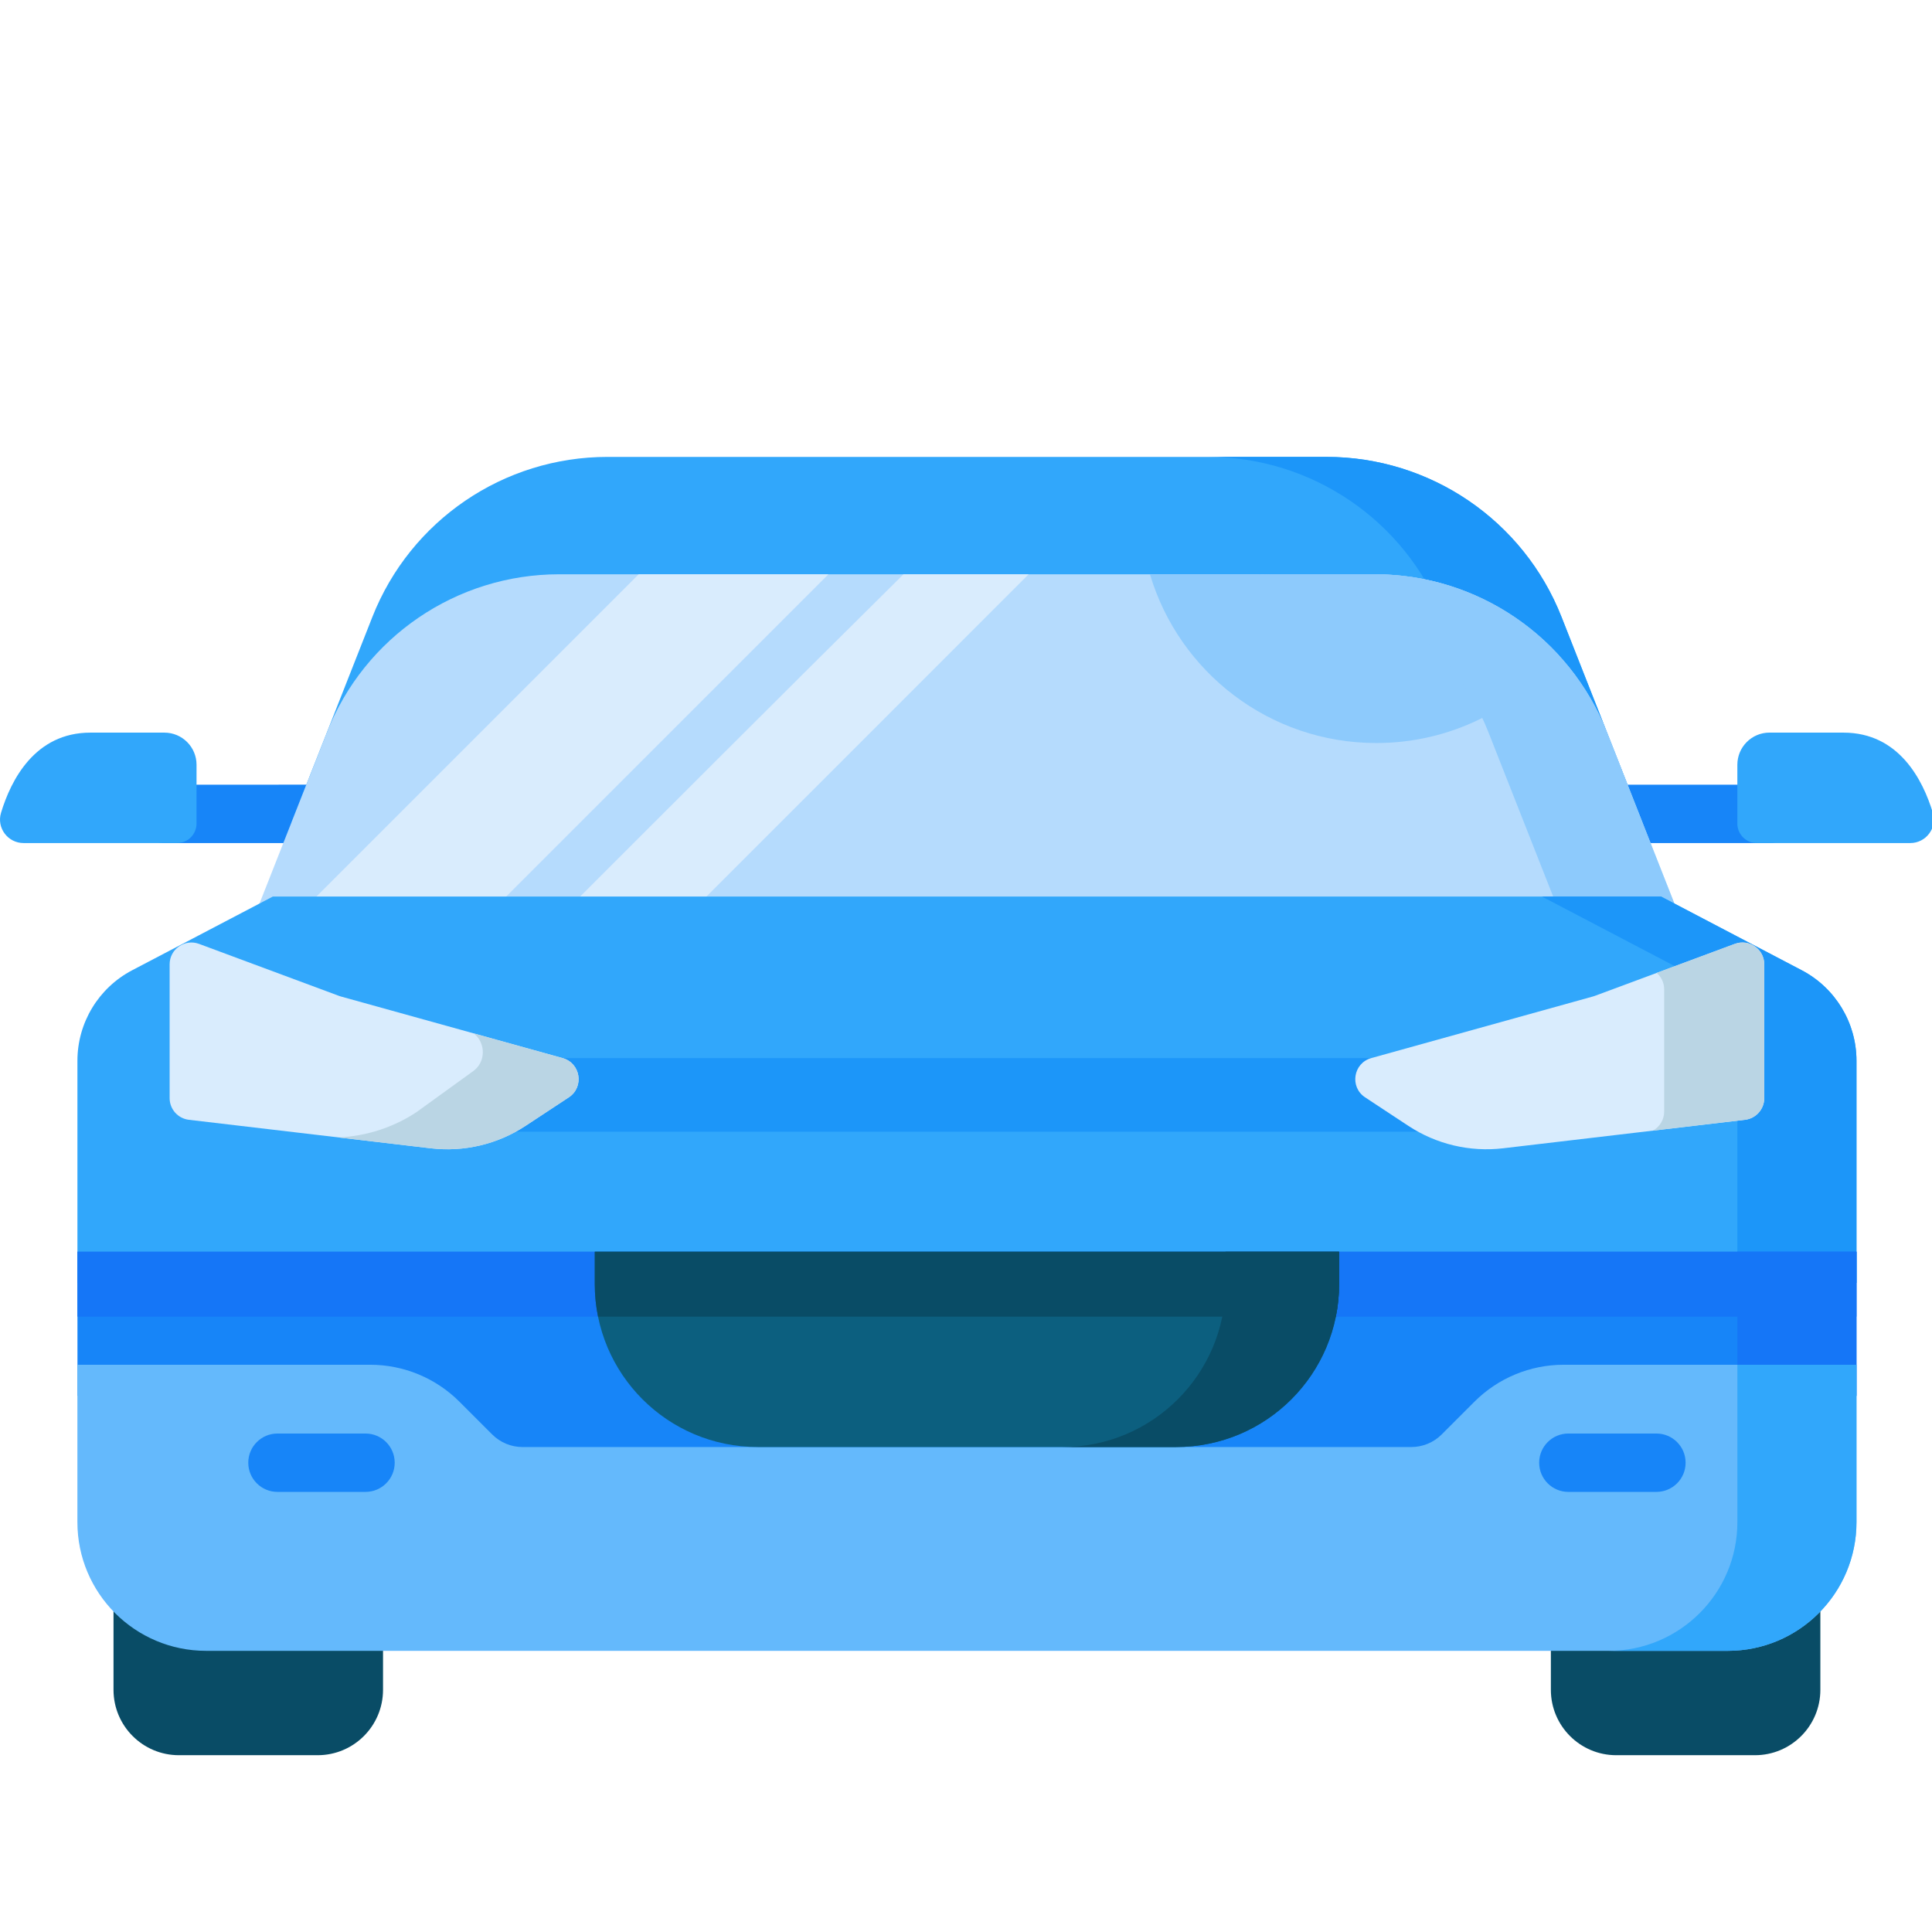
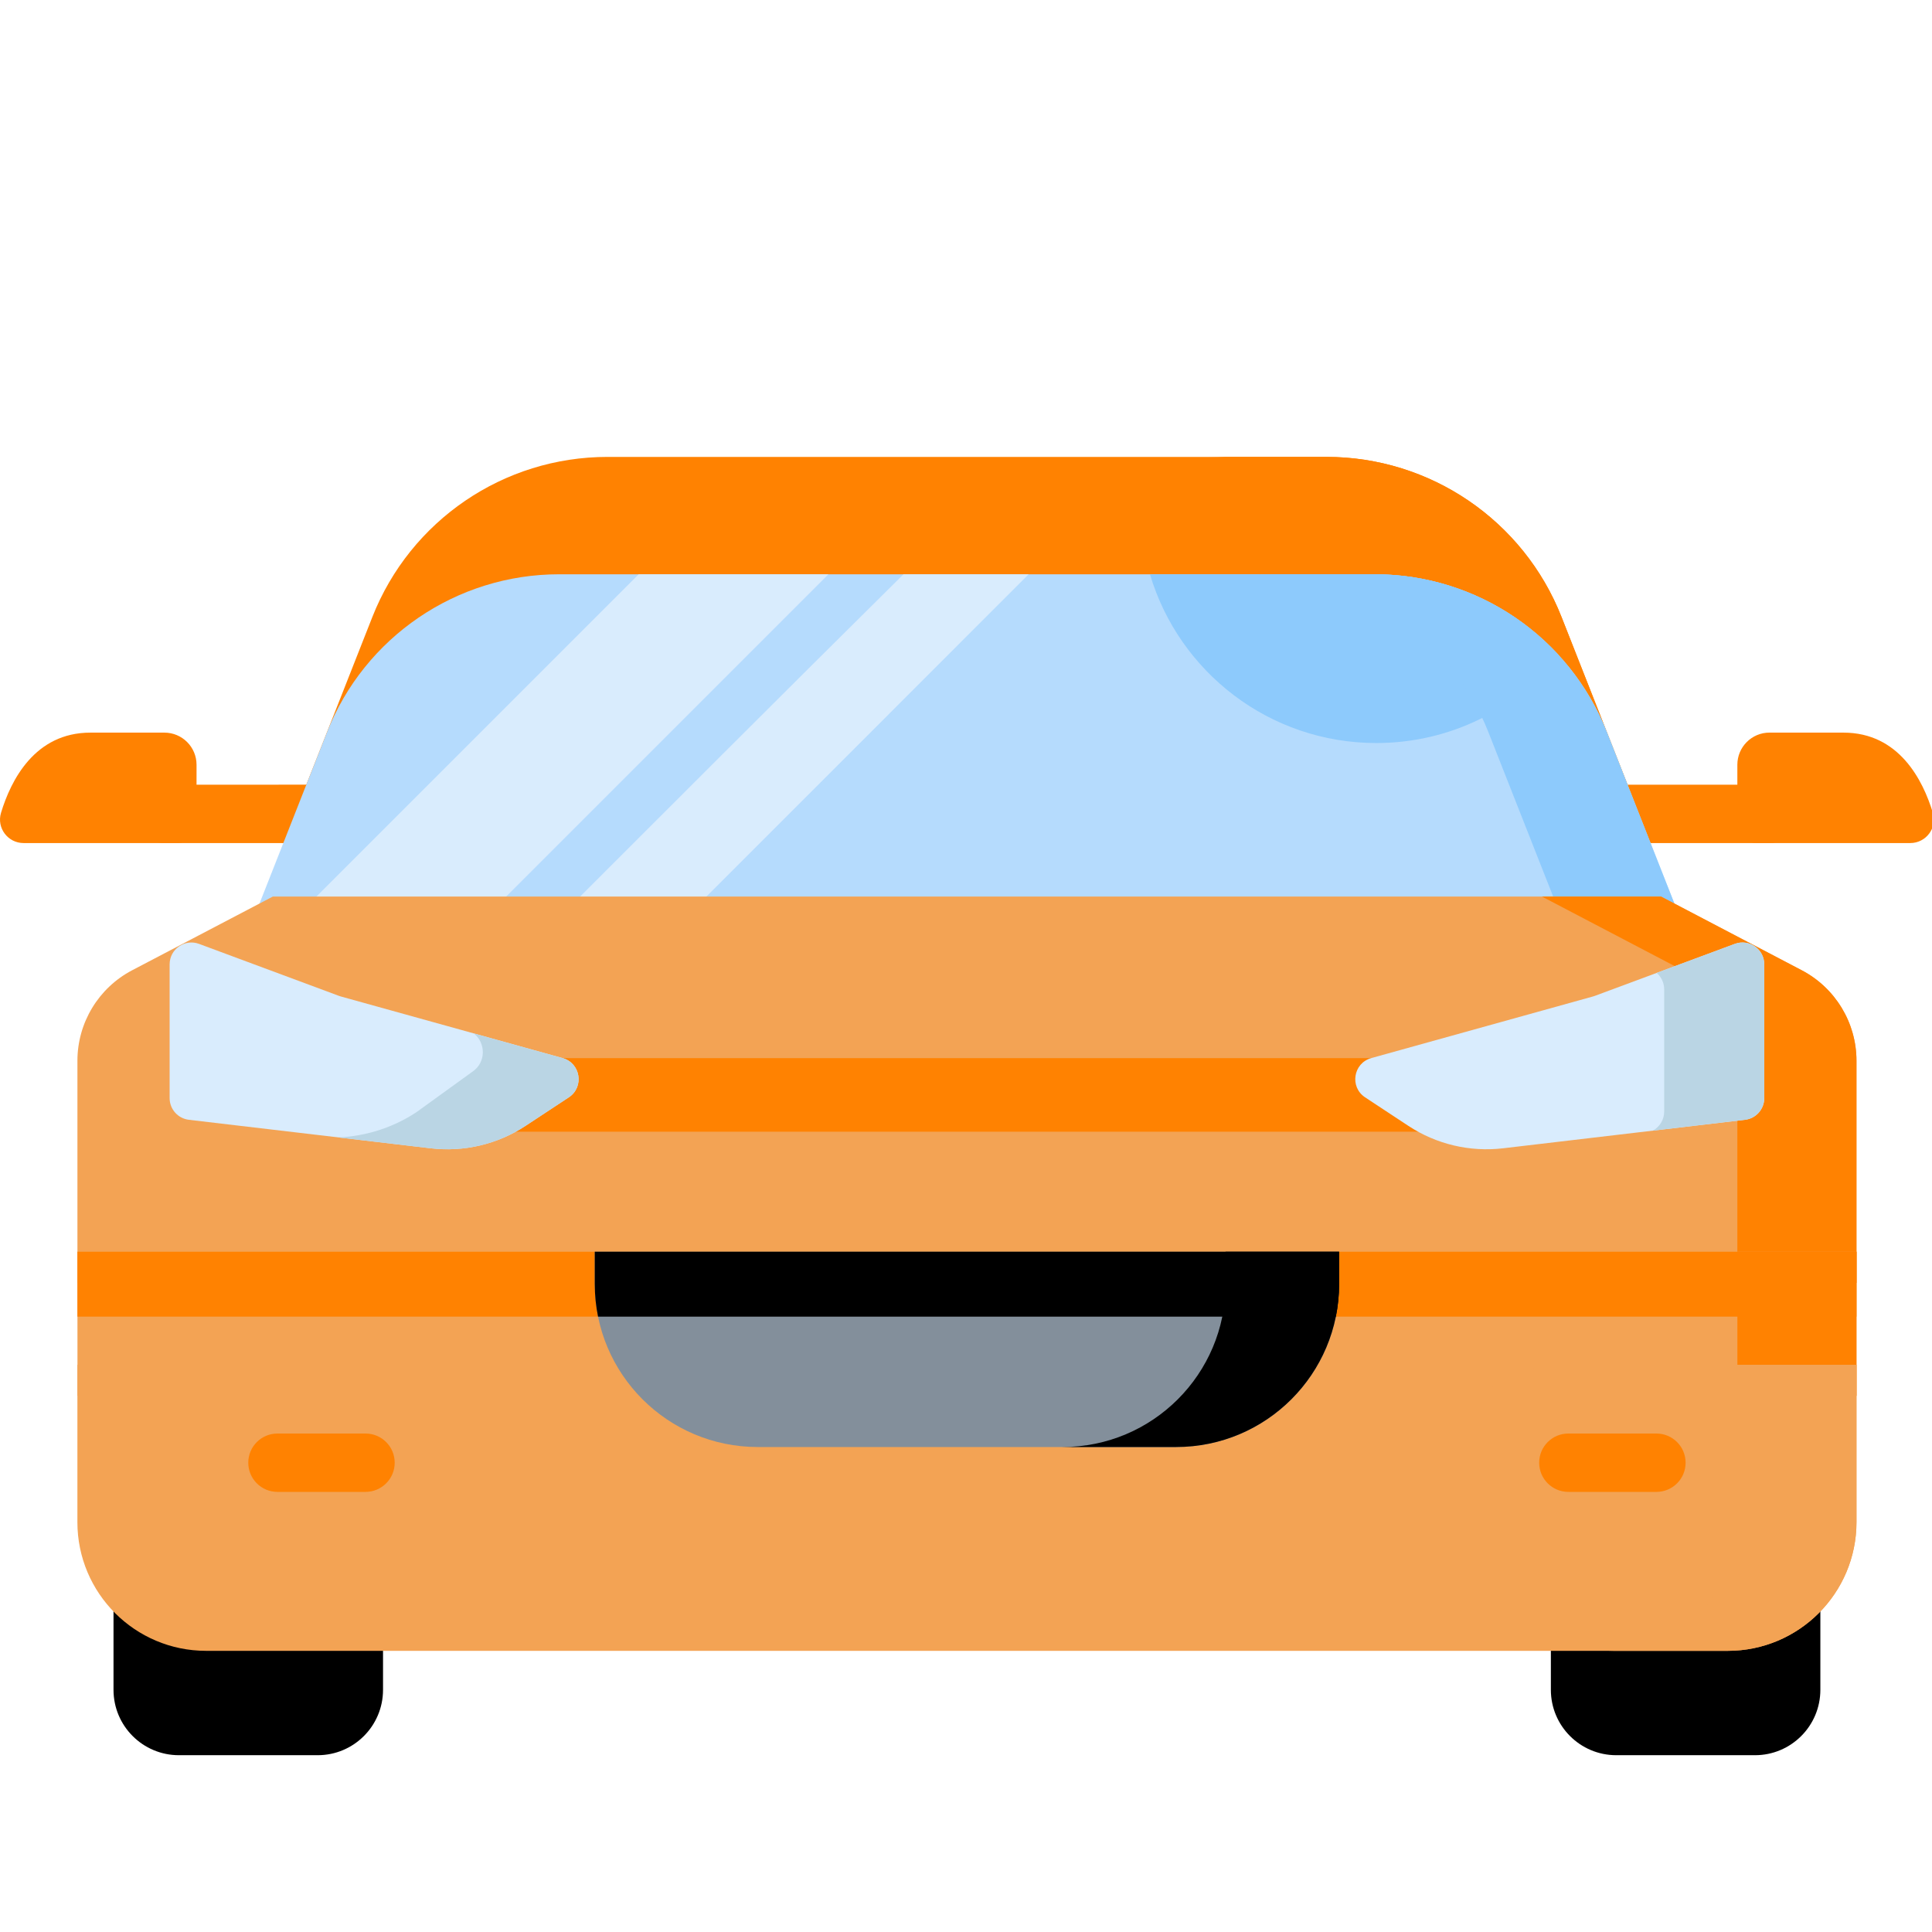
<svg xmlns="http://www.w3.org/2000/svg" viewBox="0 0 682 682" id="vector">
  <defs>
    <clipPath id="clip_path">
      <path d="M 0 0 L 682.67 0 L 682.67 682.67 L 0 682.67 Z" />
    </clipPath>
    <clipPath id="clip_path_1">
      <path d="M 0 0 L 682.67 0 L 682.67 682.67 L 0 682.67 Z" />
    </clipPath>
    <clipPath id="clip_path_2">
      <path d="M 0 0 L 682.67 0 L 682.67 682.67 L 0 682.67 Z" />
    </clipPath>
    <clipPath id="clip_path_3">
      <path d="M 0 0 L 682.67 0 L 682.67 682.67 L 0 682.67 Z" />
    </clipPath>
    <clipPath id="clip_path_4">
      <path d="M 0 0 L 682.67 0 L 682.67 682.67 L 0 682.67 Z" />
    </clipPath>
    <clipPath id="clip_path_5">
      <path d="M 0 0 L 682.67 0 L 682.67 682.67 L 0 682.67 Z" />
    </clipPath>
    <clipPath id="clip_path_6">
      <path d="M 0 0 L 682.67 0 L 682.67 682.67 L 0 682.67 Z" />
    </clipPath>
    <clipPath id="clip_path_7">
      <path d="M 0 0 L 682.67 0 L 682.67 682.67 L 0 682.67 Z" />
    </clipPath>
    <clipPath id="clip_path_8">
      <path d="M 0 0 L 682.67 0 L 682.67 682.67 L 0 682.67 Z" />
    </clipPath>
    <clipPath id="clip_path_9">
      <path d="M 0 0 L 682.67 0 L 682.67 682.67 L 0 682.67 Z" />
    </clipPath>
    <clipPath id="clip_path_10">
      <path d="M 0 0 L 682.67 0 L 682.67 682.67 L 0 682.67 Z" />
    </clipPath>
    <clipPath id="clip_path_11">
      <path d="M 0 0 L 682.67 0 L 682.67 682.67 L 0 682.67 Z" />
    </clipPath>
    <clipPath id="clip_path_12">
      <path d="M 0 0 L 682.67 0 L 682.67 682.67 L 0 682.67 Z" />
    </clipPath>
    <clipPath id="clip_path_13">
      <path d="M 0 0 L 682.67 0 L 682.67 682.67 L 0 682.67 Z" />
    </clipPath>
    <clipPath id="clip_path_14">
      <path d="M 0 0 L 682.67 0 L 682.67 682.67 L 0 682.67 Z" />
    </clipPath>
    <clipPath id="clip_path_15">
      <path d="M 0 0 L 682.67 0 L 682.67 682.67 L 0 682.67 Z" />
    </clipPath>
    <clipPath id="clip_path_16">
      <path d="M 0 0 L 682.67 0 L 682.67 682.67 L 0 682.67 Z" />
    </clipPath>
    <clipPath id="clip_path_17">
      <path d="M 0 0 L 682.67 0 L 682.67 682.67 L 0 682.67 Z" />
    </clipPath>
    <clipPath id="clip_path_18">
      <path d="M 0 0 L 682.67 0 L 682.67 682.67 L 0 682.67 Z" />
    </clipPath>
    <clipPath id="clip_path_19">
      <path d="M 0 0 L 682.67 0 L 682.67 682.67 L 0 682.67 Z" />
    </clipPath>
    <clipPath id="clip_path_20">
      <path d="M 0 0 L 682.67 0 L 682.67 682.67 L 0 682.67 Z" />
    </clipPath>
    <clipPath id="clip_path_21">
      <path d="M 0 0 L 682.67 0 L 682.67 682.67 L 0 682.67 Z" />
    </clipPath>
    <clipPath id="clip_path_22">
      <path d="M 0 0 L 682.67 0 L 682.67 682.67 L 0 682.67 Z" />
    </clipPath>
    <clipPath id="clip_path_23">
      <path d="M 0 0 L 682.67 0 L 682.67 682.67 L 0 682.67 Z" />
    </clipPath>
    <clipPath id="clip_path_24">
      <path d="M 0 0 L 682.67 0 L 682.67 682.67 L 0 682.67 Z" />
    </clipPath>
    <clipPath id="clip_path_25">
      <path d="M 0 0 L 682.67 0 L 682.67 682.67 L 0 682.67 Z" />
    </clipPath>
    <clipPath id="clip_path_26">
      <path d="M 0 0 L 682.67 0 L 682.67 682.67 L 0 682.67 Z" />
    </clipPath>
    <clipPath id="clip_path_27">
      <path d="M 0 0 L 682.67 0 L 682.67 682.67 L 0 682.67 Z" />
    </clipPath>
    <clipPath id="clip_path_28">
      <path d="M 0 0 L 682.67 0 L 682.67 682.67 L 0 682.67 Z" />
    </clipPath>
    <clipPath id="clip_path_29">
      <path d="M 0 0 L 682.67 0 L 682.67 682.67 L 0 682.67 Z" />
    </clipPath>
  </defs>
  <g id="group">
-     <path id="path" clip-path="url(#clip_path)" d="M 624.64 297.6 L 573.75 297.6 C 568.06 297.6 563.45 292.99 563.45 287.3 C 563.45 281.61 568.06 277 573.75 277 L 624.64 276.99 C 630.33 276.99 634.94 281.6 634.94 287.29 C 634.94 292.98 630.33 297.6 624.64 297.6" fill="#1785f8" stroke="#00000000" />
-     <path id="path_1" clip-path="url(#clip_path_1)" d="M 108.91 297.6 L 58.02 297.6 C 52.33 297.6 47.72 292.99 47.72 287.3 C 47.72 281.61 52.33 277 58.02 277 L 108.91 276.99 C 114.6 276.99 119.21 281.6 119.21 287.29 C 119.21 292.98 114.6 297.6 108.91 297.6" fill="#1785f8" stroke="#00000000" />
-     <path id="path_2" clip-path="url(#clip_path_2)" d="M 468.24 161.29 L 214.43 161.29 C 177.79 161.29 144.87 183.7 131.44 217.8 L 102.9 290.27 L 579.77 290.27 L 551.22 217.79 C 537.79 183.7 504.88 161.29 468.24 161.29" fill="#31a7fb" stroke="#00000000" />
-     <path id="path_3" clip-path="url(#clip_path_3)" d="M 579.76 290.27 L 537.94 290.27 L 509.4 217.79 C 495.97 183.7 463.06 161.28 426.41 161.28 L 468.23 161.28 C 504.88 161.28 537.79 183.7 551.22 217.79 Z" fill="#1c96f9" stroke="#00000000" />
-     <path id="path_4" clip-path="url(#clip_path_4)" d="M 620.16 297.6 L 674.33 297.6 C 679.89 297.6 683.91 292.25 682.3 286.93 C 678.81 275.39 670.36 258.62 650.75 258.62 L 624.64 258.61 C 618.37 258.61 613.29 263.69 613.29 269.96 L 613.29 290.73 C 613.29 294.52 616.37 297.6 620.16 297.6" fill="#31a7fb" stroke="#00000000" />
-     <path id="path_5" clip-path="url(#clip_path_5)" d="M 62.5 297.6 L 8.33 297.6 C 2.77 297.6 -1.25 292.25 0.36 286.93 C 3.85 275.39 12.3 258.62 31.91 258.62 L 58.03 258.62 C 64.3 258.62 69.38 263.7 69.38 269.97 L 69.37 290.73 C 69.37 294.52 66.3 297.6 62.5 297.6" fill="#31a7fb" stroke="#00000000" />
+     <path id="path" clip-path="url(#clip_path)" d="M 624.64 297.6 L 573.75 297.6 C 568.06 297.6 563.45 292.99 563.45 287.3 C 563.45 281.61 568.06 277 573.75 277 L 624.64 276.99 C 630.33 276.99 634.94 281.6 634.94 287.29 C 634.94 292.98 630.33 297.6 624.64 297.6" fill="#ff8201" stroke="#00000000" />
+     <path id="path_1" clip-path="url(#clip_path_1)" d="M 108.91 297.6 L 58.02 297.6 C 52.33 297.6 47.72 292.99 47.72 287.3 C 47.72 281.61 52.33 277 58.02 277 L 108.91 276.99 C 114.6 276.99 119.21 281.6 119.21 287.29 C 119.21 292.98 114.6 297.6 108.91 297.6" fill="#ff8201" stroke="#00000000" />
+     <path id="path_2" clip-path="url(#clip_path_2)" d="M 468.24 161.29 L 214.43 161.29 C 177.79 161.29 144.87 183.7 131.44 217.8 L 102.9 290.27 L 579.77 290.27 L 551.22 217.79 C 537.79 183.7 504.88 161.29 468.24 161.29" fill="#ff8201" stroke="#00000000" />
+     <path id="path_3" clip-path="url(#clip_path_3)" d="M 579.76 290.27 L 537.94 290.27 L 509.4 217.79 C 495.97 183.7 463.06 161.28 426.41 161.28 L 468.23 161.28 C 504.88 161.28 537.79 183.7 551.22 217.79 Z" fill="#ff8201" stroke="#00000000" />
+     <path id="path_4" clip-path="url(#clip_path_4)" d="M 620.16 297.6 L 674.33 297.6 C 679.89 297.6 683.91 292.25 682.3 286.93 C 678.81 275.39 670.36 258.62 650.75 258.62 L 624.64 258.61 C 618.37 258.61 613.29 263.69 613.29 269.96 L 613.29 290.73 C 613.29 294.52 616.37 297.6 620.16 297.6" fill="#ff8201" stroke="#00000000" />
+     <path id="path_5" clip-path="url(#clip_path_5)" d="M 62.5 297.6 L 8.33 297.6 C 2.77 297.6 -1.25 292.25 0.36 286.93 C 3.85 275.39 12.3 258.62 31.91 258.62 L 58.03 258.62 C 64.3 258.62 69.38 263.7 69.38 269.97 L 69.37 290.73 C 69.37 294.52 66.3 297.6 62.5 297.6" fill="#ff8201" stroke="#00000000" />
    <path id="path_6" clip-path="url(#clip_path_6)" d="M 485.31 202.72 L 197.37 202.72 C 161.18 202.72 128.67 224.86 115.41 258.53 L 87.2 330.12 L 595.47 330.12 L 567.27 258.53 C 554.01 224.86 521.5 202.72 485.31 202.72" fill="#b5dbfd" stroke="#00000000" />
    <path id="path_7" clip-path="url(#clip_path_7)" d="M 550.48 231.54 C 535.21 250.3 511.92 262.29 485.84 262.29 C 448.07 262.29 416.17 237.17 405.94 202.72 L 485.3 202.72 C 510.61 202.73 534.09 213.53 550.48 231.54" fill="#8dcafc" stroke="#00000000" />
    <path id="path_8" clip-path="url(#clip_path_8)" d="M 363.12 202.72 L 318.93 202.72 C 276.18 245.03 233.68 287.6 191.14 330.12 L 235.73 330.12 C 278.19 287.66 320.66 245.19 363.12 202.72" fill="#d9ecfd" stroke="#00000000" />
    <path id="path_9" clip-path="url(#clip_path_9)" d="M 292.44 202.72 L 225.46 202.72 L 98.06 330.12 L 165.04 330.12 Z" fill="#d9ecfd" stroke="#00000000" />
    <path id="path_10" clip-path="url(#clip_path_10)" d="M 595.46 330.12 L 553.64 330.12 L 525.44 258.53 C 512.17 224.85 479.67 202.72 443.48 202.72 L 485.3 202.72 C 521.49 202.72 554 224.85 567.26 258.53 Z" fill="#8dcafc" stroke="#00000000" />
-     <path id="path_11" clip-path="url(#clip_path_11)" d="M 112.14 619.59 L 63.15 619.59 C 50.4 619.59 40.07 609.25 40.07 596.51 L 40.07 532.74 L 135.21 532.74 L 135.21 596.51 C 135.21 609.25 124.88 619.59 112.14 619.59" fill="#094c66" stroke="#00000000" />
-     <path id="path_12" clip-path="url(#clip_path_12)" d="M 619.52 619.59 L 570.53 619.59 C 557.79 619.59 547.46 609.25 547.46 596.51 L 547.46 532.74 L 642.59 532.74 L 642.59 596.51 C 642.59 609.25 632.26 619.59 619.52 619.59" fill="#094c66" stroke="#00000000" />
-     <path id="path_13" clip-path="url(#clip_path_13)" d="M 655.34 374.46 L 655.34 452.85 L 27.33 452.85 L 27.33 374.46 C 27.33 361.04 34.77 348.73 46.66 342.5 L 96.3 316.49 L 586.37 316.49 L 636.01 342.5 C 647.89 348.74 655.34 361.04 655.34 374.46" fill="#31a7fb" stroke="#00000000" />
-     <path id="path_14" clip-path="url(#clip_path_14)" d="M 171.03 399.49 L 511.64 399.49 L 511.64 373.52 L 171.03 373.51 Z" fill="#1c96f9" stroke="#00000000" />
-     <path id="path_15" clip-path="url(#clip_path_15)" d="M 655.34 374.46 L 655.34 452.85 L 613.29 452.85 L 613.29 374.46 C 613.29 361.04 605.85 348.72 593.96 342.5 L 544.32 316.49 L 586.36 316.49 L 636 342.5 C 647.89 348.72 655.34 361.04 655.34 374.46" fill="#1c96f9" stroke="#00000000" />
-     <path id="path_16" clip-path="url(#clip_path_16)" d="M 655.34 441.86 L 655.34 492.74 L 551.98 492.74 C 540.17 492.74 528.84 497.44 520.49 505.79 L 508.93 517.36 C 506.09 520.2 502.24 521.8 498.22 521.8 L 184.48 521.8 C 180.46 521.8 176.61 520.21 173.77 517.36 L 162.2 505.79 C 153.85 497.44 142.52 492.74 130.71 492.74 L 27.35 492.74 L 27.33 441.86 Z" fill="#1785f8" stroke="#00000000" />
-     <path id="path_17" clip-path="url(#clip_path_17)" d="M 655.34 441.86 L 27.33 441.86 L 27.33 464.77 L 655.34 464.77 Z" fill="#1576f7" stroke="#00000000" />
-     <path id="path_18" clip-path="url(#clip_path_18)" d="M 655.34 492.74 L 613.3 492.74 L 613.3 441.86 L 655.34 441.86 Z" fill="#1576f7" stroke="#00000000" />
-     <path id="path_19" clip-path="url(#clip_path_19)" d="M 655.34 481.76 L 655.34 537.31 C 655.34 562.4 635 582.75 609.9 582.75 L 72.76 582.75 C 47.67 582.75 27.32 562.41 27.32 537.31 L 27.32 481.76 L 130.69 481.76 C 142.5 481.76 153.83 486.45 162.19 494.81 L 173.75 506.37 C 176.59 509.21 180.44 510.81 184.46 510.81 L 498.2 510.81 C 502.22 510.81 506.07 509.21 508.91 506.37 L 520.47 494.81 C 528.83 486.45 540.16 481.76 551.98 481.76 Z" fill="#64b9fc" stroke="#00000000" />
-     <path id="path_20" clip-path="url(#clip_path_20)" d="M 655.34 481.76 L 655.34 537.31 C 655.34 562.4 634.99 582.75 609.9 582.75 L 567.86 582.75 C 592.95 582.75 613.3 562.4 613.3 537.31 L 613.3 481.76 Z" fill="#31a7fb" stroke="#00000000" />
-     <path id="path_21" clip-path="url(#clip_path_21)" d="M 584.72 526.64 L 553.63 526.64 C 547.94 526.64 543.33 522.03 543.33 516.34 C 543.33 510.65 547.94 506.04 553.63 506.04 L 584.72 506.04 C 590.41 506.04 595.02 510.65 595.02 516.34 C 595.03 522.03 590.41 526.64 584.72 526.64" fill="#1785f8" stroke="#00000000" />
-     <path id="path_22" clip-path="url(#clip_path_22)" d="M 129.03 526.64 L 97.94 526.64 C 92.25 526.64 87.64 522.03 87.64 516.34 C 87.64 510.65 92.25 506.04 97.94 506.04 L 129.03 506.04 C 134.72 506.04 139.33 510.65 139.33 516.34 C 139.33 522.03 134.72 526.64 129.03 526.64" fill="#1785f8" stroke="#00000000" />
+     <path id="path_11" clip-path="url(#clip_path_11)" d="M 112.14 619.59 L 63.15 619.59 C 50.4 619.59 40.07 609.25 40.07 596.51 L 40.07 532.74 L 135.21 532.74 L 135.21 596.51 C 135.21 609.25 124.88 619.59 112.14 619.59" fill="#000000" stroke="#00000000" />
+     <path id="path_12" clip-path="url(#clip_path_12)" d="M 619.52 619.59 L 570.53 619.59 C 557.79 619.59 547.46 609.25 547.46 596.51 L 547.46 532.74 L 642.59 532.74 L 642.59 596.51 C 642.59 609.25 632.26 619.59 619.52 619.59" fill="#000000" stroke="#00000000" />
+     <path id="path_13" clip-path="url(#clip_path_13)" d="M 655.34 374.46 L 655.34 452.85 L 27.33 452.85 L 27.33 374.46 C 27.33 361.04 34.77 348.73 46.66 342.5 L 96.3 316.49 L 586.37 316.49 L 636.01 342.5 C 647.89 348.74 655.34 361.04 655.34 374.46" fill="#f3a354" stroke="#00000000" />
+     <path id="path_14" clip-path="url(#clip_path_14)" d="M 171.03 399.49 L 511.64 399.49 L 511.64 373.52 L 171.03 373.51 Z" fill="#ff8201" stroke="#00000000" />
+     <path id="path_15" clip-path="url(#clip_path_15)" d="M 655.34 374.46 L 655.34 452.85 L 613.29 452.85 L 613.29 374.46 C 613.29 361.04 605.85 348.72 593.96 342.5 L 544.32 316.49 L 586.36 316.49 L 636 342.5 C 647.89 348.72 655.34 361.04 655.34 374.46" fill="#ff8201" stroke="#00000000" />
+     <path id="path_16" clip-path="url(#clip_path_16)" d="M 655.34 441.86 L 655.34 492.74 L 551.98 492.74 C 540.17 492.74 528.84 497.44 520.49 505.79 L 508.93 517.36 C 506.09 520.2 502.24 521.8 498.22 521.8 L 184.48 521.8 C 180.46 521.8 176.61 520.21 173.77 517.36 L 162.2 505.79 C 153.85 497.44 142.52 492.74 130.71 492.74 L 27.35 492.74 L 27.33 441.86 Z" fill="#f3a354" stroke="#00000000" />
+     <path id="path_17" clip-path="url(#clip_path_17)" d="M 655.34 441.86 L 27.33 441.86 L 27.33 464.77 L 655.34 464.77 Z" fill="#ff8201" stroke="#00000000" />
+     <path id="path_18" clip-path="url(#clip_path_18)" d="M 655.34 492.74 L 613.3 492.74 L 613.3 441.86 L 655.34 441.86 Z" fill="#ff8201" stroke="#00000000" />
+     <path id="path_19" clip-path="url(#clip_path_19)" d="M 655.34 481.76 L 655.34 537.31 C 655.34 562.4 635 582.75 609.9 582.75 L 72.76 582.75 C 47.67 582.75 27.32 562.41 27.32 537.31 L 27.32 481.76 L 130.69 481.76 C 142.5 481.76 153.83 486.45 162.19 494.81 L 173.75 506.37 C 176.59 509.21 180.44 510.81 184.46 510.81 L 498.2 510.81 C 502.22 510.81 506.07 509.21 508.91 506.37 L 520.47 494.81 C 528.83 486.45 540.16 481.76 551.98 481.76 Z" fill="#f3a354" stroke="#00000000" />
+     <path id="path_20" clip-path="url(#clip_path_20)" d="M 655.34 481.76 L 655.34 537.31 C 655.34 562.4 634.99 582.75 609.9 582.75 L 567.86 582.75 C 592.95 582.75 613.3 562.4 613.3 537.31 L 613.3 481.76 Z" fill="#f3a354" stroke="#00000000" />
+     <path id="path_21" clip-path="url(#clip_path_21)" d="M 584.72 526.64 L 553.63 526.64 C 547.94 526.64 543.33 522.03 543.33 516.34 C 543.33 510.65 547.94 506.04 553.63 506.04 L 584.72 506.04 C 590.41 506.04 595.02 510.65 595.02 516.34 C 595.03 522.03 590.41 526.64 584.72 526.64" fill="#ff8201" stroke="#00000000" />
+     <path id="path_22" clip-path="url(#clip_path_22)" d="M 129.03 526.64 L 97.94 526.64 C 92.25 526.64 87.64 522.03 87.64 516.34 C 87.64 510.65 92.25 506.04 97.94 506.04 L 129.03 506.04 C 134.72 506.04 139.33 510.65 139.33 516.34 C 139.33 522.03 134.72 526.64 129.03 526.64" fill="#ff8201" stroke="#00000000" />
    <path id="path_23" clip-path="url(#clip_path_23)" d="M 59.88 340.41 L 59.88 387.64 C 59.88 391.55 62.8 394.83 66.68 395.29 L 152.09 405.35 C 163.82 406.73 175.67 403.92 185.53 397.42 L 200.79 387.36 C 206.31 383.72 204.98 375.28 198.61 373.51 L 120.32 351.76 C 120.11 351.7 119.91 351.64 119.7 351.56 L 70.26 333.19 C 65.23 331.32 59.88 335.05 59.88 340.41" fill="#d9ecfd" stroke="#00000000" />
    <path id="path_24" clip-path="url(#clip_path_24)" d="M 200.79 387.37 L 185.53 397.42 C 175.67 403.93 163.82 406.73 152.08 405.36 L 119.4 401.51 C 129.19 401.1 138.77 398.05 147.03 392.58 L 166.67 378.38 C 171.7 375.07 171.5 368.11 167.25 364.8 L 198.59 373.51 C 204.98 375.28 206.3 383.73 200.79 387.37" fill="#bad5e4" stroke="#00000000" />
    <path id="path_25" clip-path="url(#clip_path_25)" d="M 622.79 340.41 L 622.79 387.64 C 622.79 391.55 619.87 394.83 615.99 395.29 L 530.58 405.35 C 518.85 406.73 507 403.92 497.14 397.42 L 481.88 387.36 C 476.36 383.72 477.69 375.28 484.06 373.51 L 562.35 351.75 C 562.56 351.69 562.76 351.63 562.97 351.55 L 612.4 333.19 C 617.43 331.32 622.79 335.05 622.79 340.41" fill="#d9ecfd" stroke="#00000000" />
    <path id="path_26" clip-path="url(#clip_path_26)" d="M 622.78 340.41 L 622.78 387.64 C 622.78 391.55 619.85 394.84 615.98 395.29 L 583.44 399.12 C 585.86 397.81 587.46 395.27 587.46 392.37 L 587.46 349.26 C 587.46 346.88 586.4 344.82 584.8 343.44 L 612.4 333.2 C 617.44 331.33 622.78 335.05 622.78 340.41" fill="#bad5e4" stroke="#00000000" />
-     <path id="path_27" clip-path="url(#clip_path_27)" d="M 209.96 441.86 L 472.71 441.86 L 472.71 453.28 C 472.71 485.05 446.96 510.8 415.19 510.8 L 267.48 510.8 C 235.71 510.8 209.96 485.05 209.96 453.28 Z" fill="#0c5f7f" stroke="#00000000" />
-     <path id="path_28" clip-path="url(#clip_path_28)" d="M 472.71 441.86 L 472.71 453.27 C 472.71 457.21 472.31 461.04 471.56 464.77 L 211.11 464.77 C 210.35 461.05 209.96 457.22 209.96 453.27 L 209.96 441.86 Z" fill="#094c66" stroke="#00000000" />
-     <path id="path_29" clip-path="url(#clip_path_29)" d="M 472.71 441.86 L 472.71 453.27 C 472.71 485.04 446.95 510.8 415.18 510.8 L 375.1 510.8 C 406.87 510.8 432.63 485.04 432.63 453.27 L 432.63 441.86 Z" fill="#094c66" stroke="#00000000" />
+     <path id="path_27" clip-path="url(#clip_path_27)" d="M 209.96 441.86 L 472.71 441.86 L 472.71 453.28 C 472.71 485.05 446.96 510.8 415.19 510.8 L 267.48 510.8 C 235.71 510.8 209.96 485.05 209.96 453.28 Z" fill="#838f9b" stroke="#00000000" />
+     <path id="path_28" clip-path="url(#clip_path_28)" d="M 472.71 441.86 L 472.71 453.27 C 472.71 457.21 472.31 461.04 471.56 464.77 L 211.11 464.77 C 210.35 461.05 209.96 457.22 209.96 453.27 L 209.96 441.86 Z" fill="#000000" stroke="#00000000" />
+     <path id="path_29" clip-path="url(#clip_path_29)" d="M 472.71 441.86 L 472.71 453.27 C 472.71 485.04 446.95 510.8 415.18 510.8 L 375.1 510.8 C 406.87 510.8 432.63 485.04 432.63 453.27 L 432.63 441.86 Z" fill="#000000" stroke="#00000000" />
  </g>
</svg>
